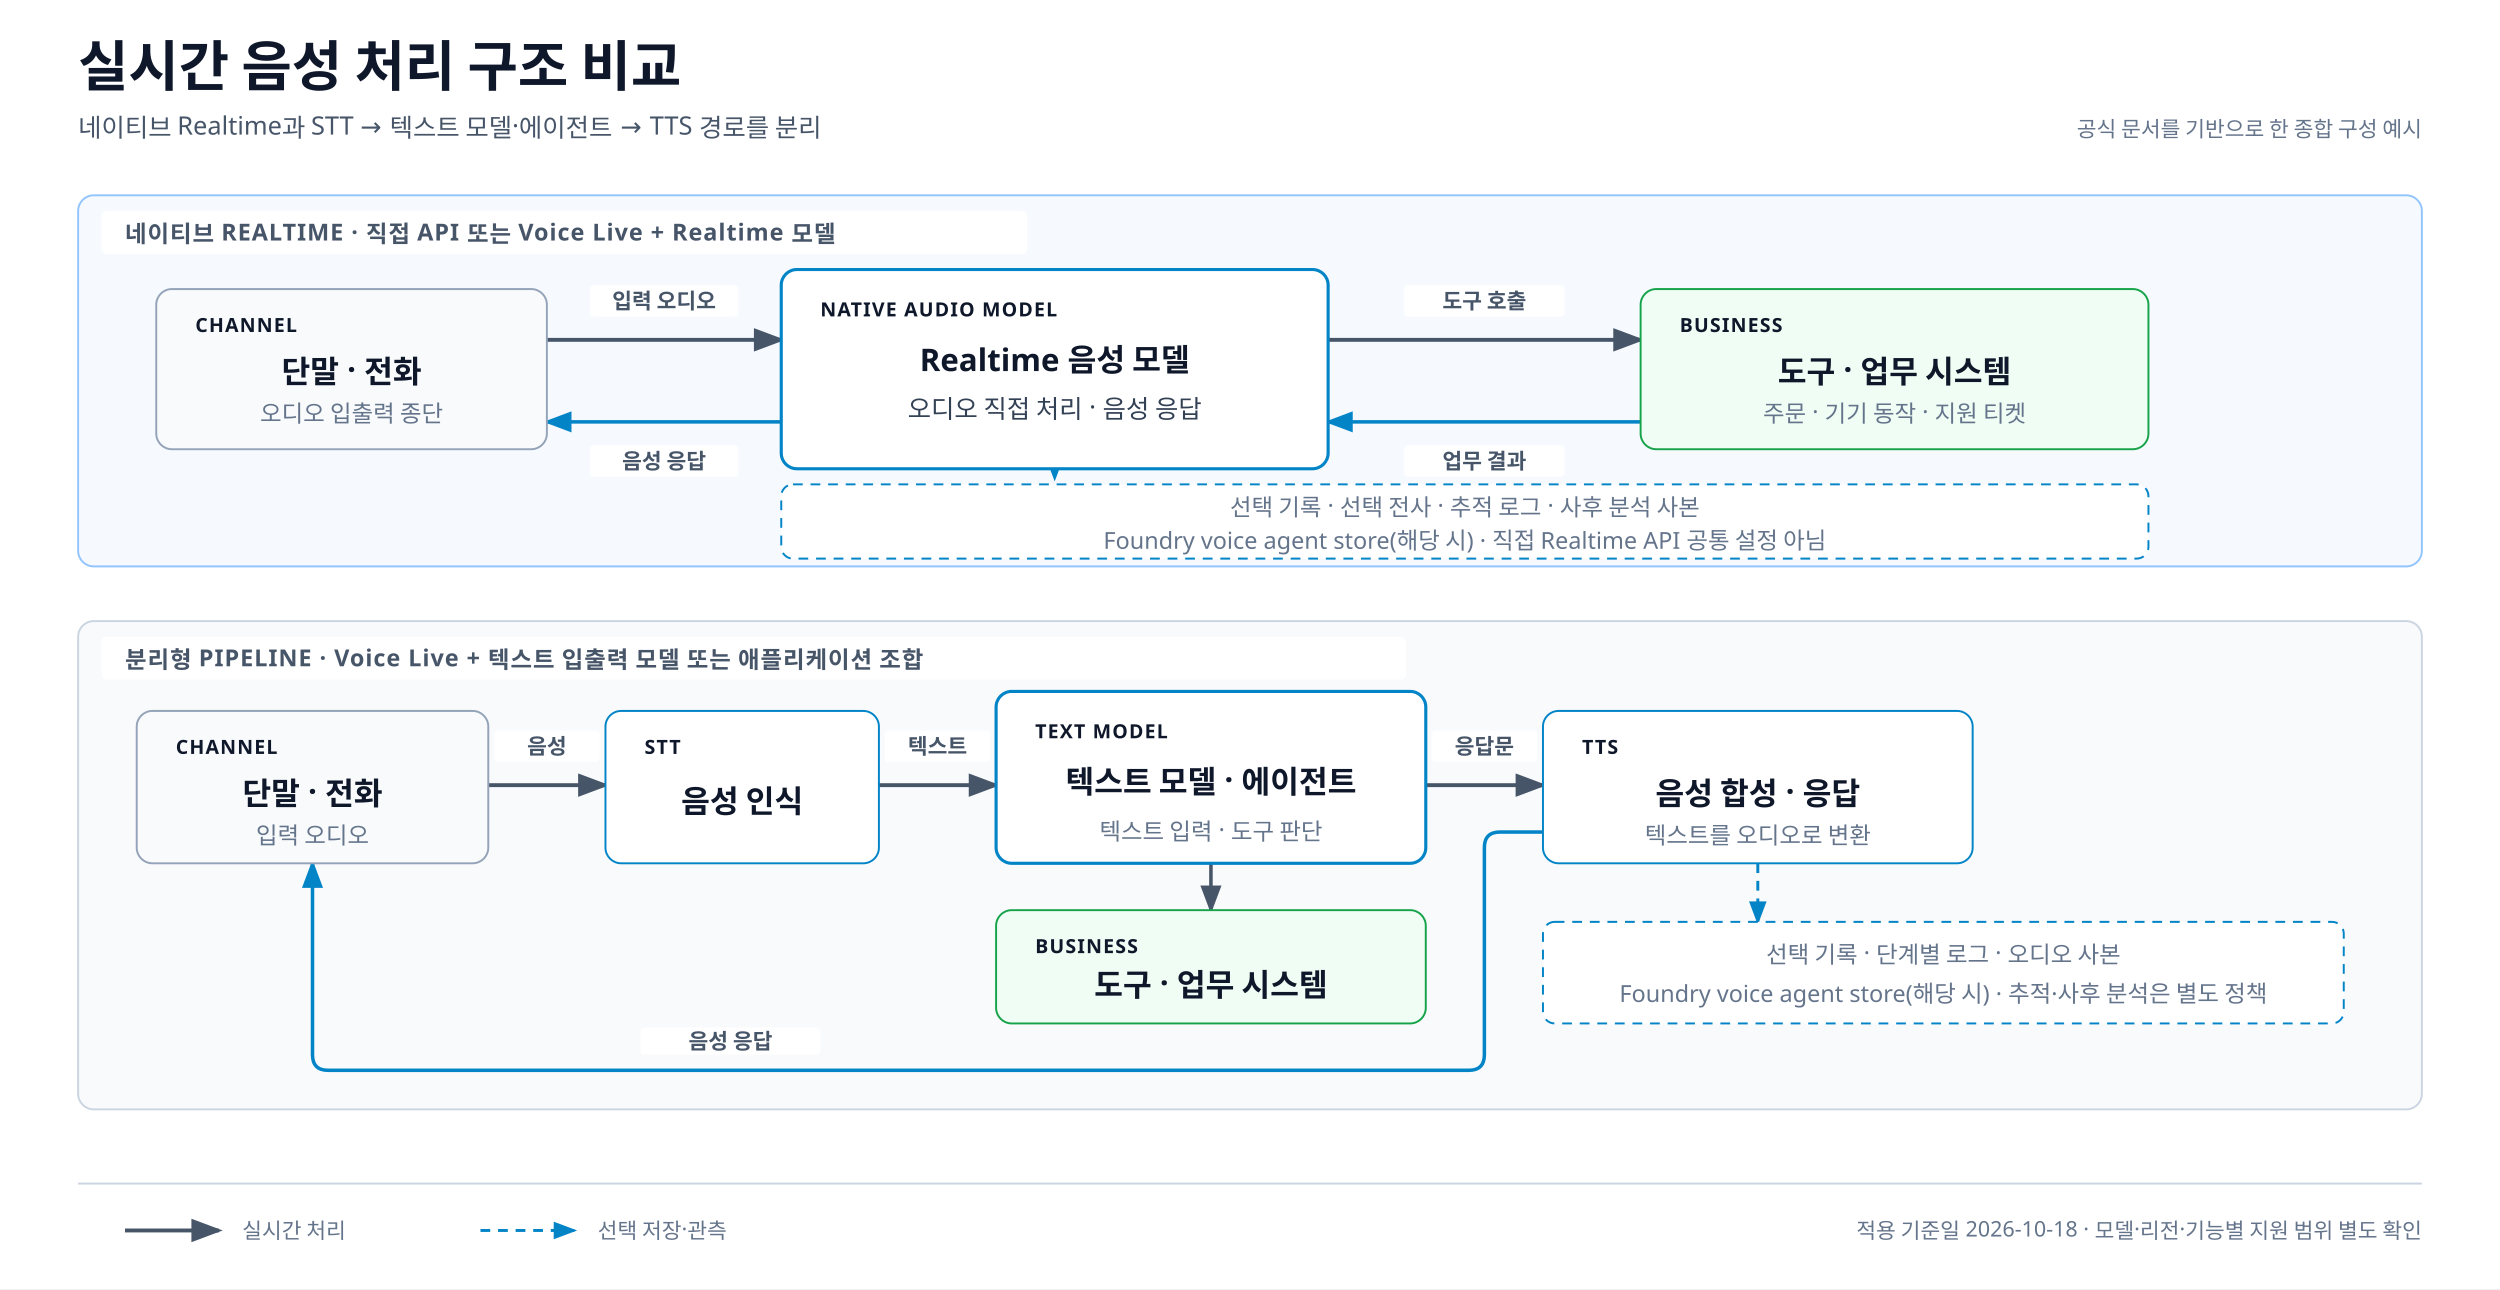
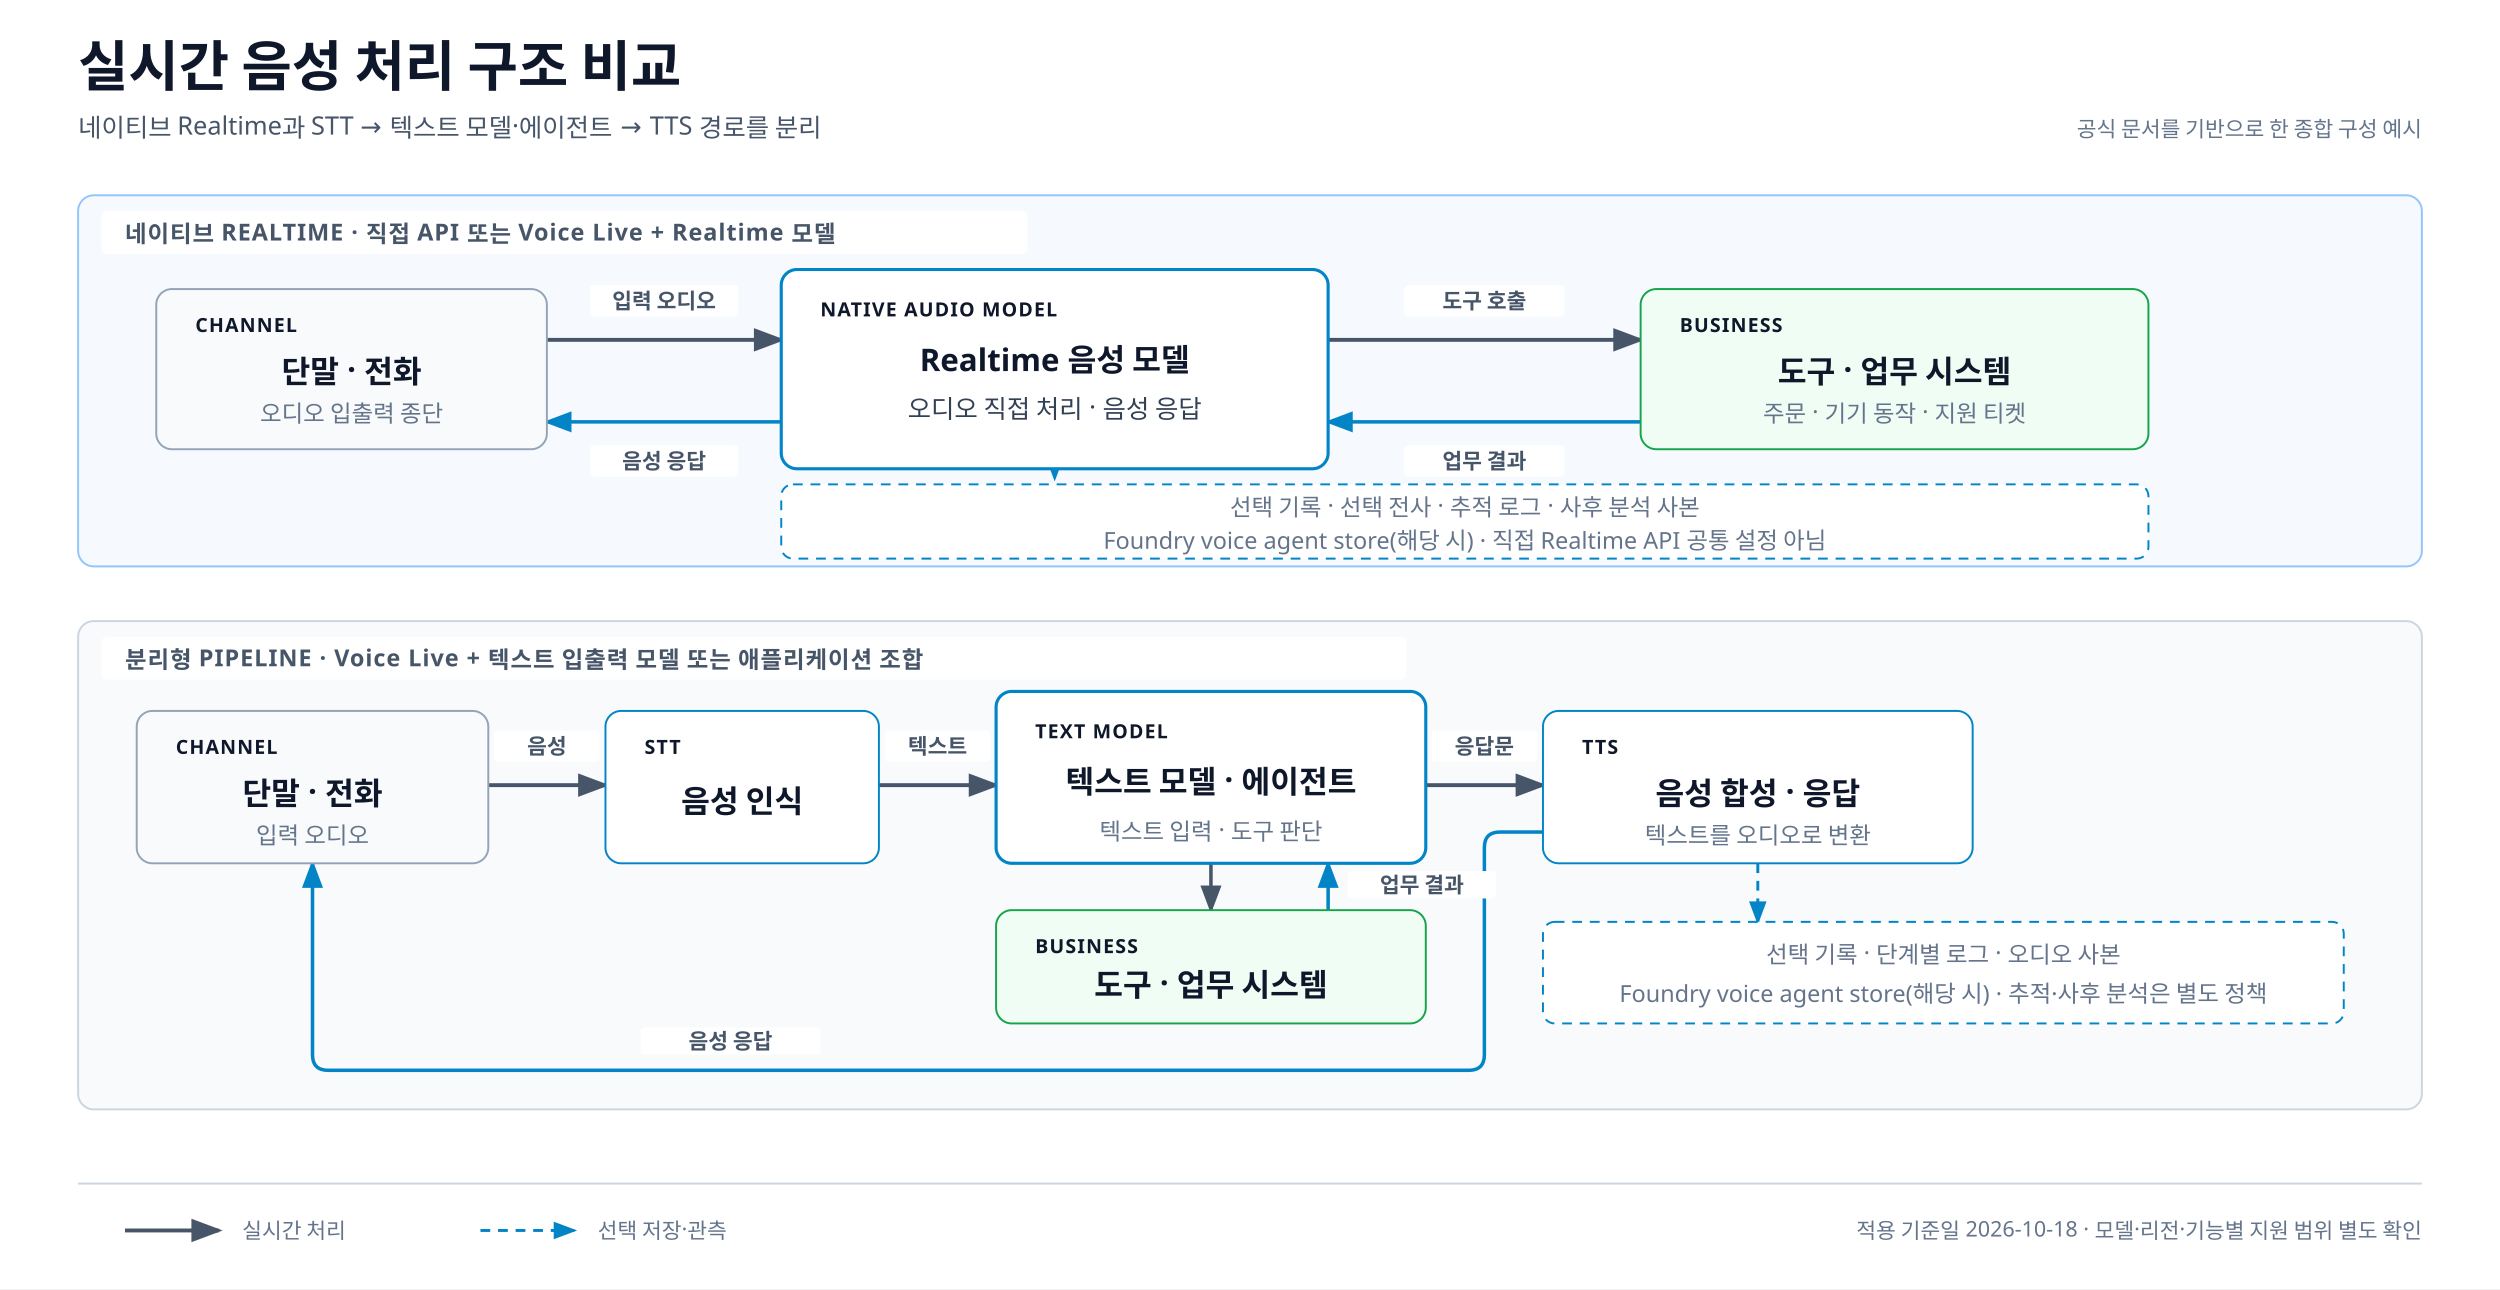
<svg xmlns="http://www.w3.org/2000/svg" width="1280" height="660" viewBox="0 0 1280 660" role="img" aria-labelledby="azure-realtime-architectures-title azure-realtime-architectures-desc">
  <defs>
    <marker id="azure-realtime-arrow" markerWidth="8" markerHeight="6" refX="7" refY="3" orient="auto">
      <polygon points="0 0, 8 3, 0 6" fill="#475569" />
    </marker>
    <marker id="azure-realtime-arrow-accent" markerWidth="8" markerHeight="6" refX="7" refY="3" orient="auto">
      <polygon points="0 0, 8 3, 0 6" fill="#ea580c" />
    </marker>
    <marker id="azure-realtime-arrow-link" markerWidth="8" markerHeight="6" refX="7" refY="3" orient="auto">
      <polygon points="0 0, 8 3, 0 6" fill="#0284c7" />
    </marker>
    <style>
      text{font-family:"Noto Sans KR","Apple SD Gothic Neo","Malgun Gothic",sans-serif;fill:#0f172a}
      .title{font-size:28px;font-weight:700}
      .subtitle{font-size:13px;fill:#475569}
      .source{font-size:11px;fill:#64748b}
      .zone-label{font-size:12px;font-weight:700;fill:#475569;letter-spacing:.04em}
      .node{font-size:16px;font-weight:700}
      .body{font-size:13px;fill:#334155}
      .small{font-size:12px;fill:#64748b}
      .tag{font-size:10px;font-weight:700;letter-spacing:.06em}
      .label{font-size:11px;font-weight:700;fill:#475569}
      .legend{font-size:11px;fill:#64748b}
    </style>
  </defs>
  <rect width="1280" height="660" fill="#ffffff" />
  <text x="40" y="44" class="title">실시간 음성 처리 구조 비교</text>
  <text x="40" y="70" class="subtitle">네이티브 Realtime과 STT → 텍스트 모델·에이전트 → TTS 경로를 분리</text>
  <text x="1240" y="70" text-anchor="end" class="source">공식 문서를 기반으로 한 종합 구성 예시</text>
  <rect x="40" y="100" width="1200" height="190" rx="8" fill="#eff6ff" fill-opacity=".58" stroke="#93c5fd" />
  <rect x="52" y="108" width="474" height="22" rx="3" fill="#ffffff" />
  <text x="64" y="124" class="zone-label">네이티브 REALTIME · 직접 API 또는 Voice Live + Realtime 모델</text>
  <rect x="40" y="318" width="1200" height="250" rx="8" fill="#f8fafc" stroke="#cbd5e1" />
  <rect x="52" y="326" width="668" height="22" rx="3" fill="#ffffff" />
  <text x="64" y="342" class="zone-label">분리형 PIPELINE · Voice Live + 텍스트 입출력 모델 또는 애플리케이션 조합</text>
  <path d="M280 174 H400" fill="none" stroke="#475569" stroke-width="2" marker-end="url(#azure-realtime-arrow)" />
  <path d="M400 216 H280" fill="none" stroke="#0284c7" stroke-width="1.8" marker-end="url(#azure-realtime-arrow-link)" />
  <path d="M680 174 H840" fill="none" stroke="#475569" stroke-width="2" marker-end="url(#azure-realtime-arrow)" />
  <path d="M840 216 H680" fill="none" stroke="#0284c7" stroke-width="1.8" marker-end="url(#azure-realtime-arrow-link)" />
  <path d="M540 230 V245" fill="none" stroke="#0284c7" stroke-width="1.5" stroke-dasharray="5,4" marker-end="url(#azure-realtime-arrow-link)" />
  <path d="M250 402 H310" fill="none" stroke="#475569" stroke-width="2" marker-end="url(#azure-realtime-arrow)" />
  <path d="M450 402 H510" fill="none" stroke="#475569" stroke-width="2" marker-end="url(#azure-realtime-arrow)" />
  <path d="M730 402 H790" fill="none" stroke="#475569" stroke-width="2" marker-end="url(#azure-realtime-arrow)" />
  <path d="M620 442 V466" fill="none" stroke="#475569" stroke-width="1.8" marker-end="url(#azure-realtime-arrow)" />
+   <path d="M680 466 V442" fill="none" stroke="#0284c7" stroke-width="1.8" marker-end="url(#azure-realtime-arrow-link)" />
  <path d="M900 442 V472" fill="none" stroke="#0284c7" stroke-width="1.5" stroke-dasharray="5,4" marker-end="url(#azure-realtime-arrow-link)" />
  <path d="M790 426 H768 Q760 426 760 434 V540 Q760 548 752 548 H168 Q160 548 160 540 V442" fill="none" stroke="#0284c7" stroke-width="1.8" marker-end="url(#azure-realtime-arrow-link)" />
  <rect x="302" y="146" width="76" height="16" rx="2" fill="#ffffff" />
  <text x="340" y="158" text-anchor="middle" class="label">입력 오디오</text>
  <rect x="302" y="228" width="76" height="16" rx="2" fill="#ffffff" />
  <text x="340" y="240" text-anchor="middle" class="label">음성 응답</text>
  <rect x="719" y="146" width="82" height="16" rx="2" fill="#ffffff" />
  <text x="760" y="158" text-anchor="middle" class="label">도구 호출</text>
  <rect x="719" y="228" width="82" height="16" rx="2" fill="#ffffff" />
  <text x="760" y="240" text-anchor="middle" class="label">업무 결과</text>
  <rect x="253" y="374" width="54" height="16" rx="2" fill="#ffffff" />
  <text x="280" y="386" text-anchor="middle" class="label">음성</text>
  <rect x="453" y="374" width="54" height="16" rx="2" fill="#ffffff" />
  <text x="480" y="386" text-anchor="middle" class="label">텍스트</text>
  <rect x="733" y="374" width="54" height="16" rx="2" fill="#ffffff" />
  <text x="760" y="386" text-anchor="middle" class="label">응답문</text>
+   <rect x="690" y="446" width="76" height="14" rx="2" fill="#ffffff" />
+   <text x="728" y="457" text-anchor="middle" class="label">업무 결과</text>
  <rect x="328" y="526" width="92" height="14" rx="2" fill="#ffffff" />
  <text x="374" y="537" text-anchor="middle" class="label">음성 응답</text>
  <rect x="80" y="148" width="200" height="82" rx="8" fill="#f8fafc" stroke="#94a3b8" />
  <text x="100" y="170" class="tag" fill="#475569">CHANNEL</text>
  <text x="180" y="196" text-anchor="middle" class="node">단말 · 전화</text>
  <text x="180" y="216" text-anchor="middle" class="small">오디오 입출력 종단</text>
  <rect x="400" y="138" width="280" height="102" rx="8" fill="#ffffff" stroke="#0284c7" stroke-width="1.6" />
  <text x="420" y="162" class="tag" fill="#075985">NATIVE AUDIO MODEL</text>
  <text x="540" y="190" text-anchor="middle" class="node">Realtime 음성 모델</text>
  <text x="540" y="214" text-anchor="middle" class="body">오디오 직접 처리 · 음성 응답</text>
  <rect x="840" y="148" width="260" height="82" rx="8" fill="#f0fdf4" stroke="#16a34a" />
  <text x="860" y="170" class="tag" fill="#166534">BUSINESS</text>
  <text x="970" y="196" text-anchor="middle" class="node">도구 · 업무 시스템</text>
  <text x="970" y="216" text-anchor="middle" class="small">주문 · 기기 동작 · 지원 티켓</text>
  <rect x="400" y="248" width="700" height="38" rx="6" fill="#ffffff" stroke="#0284c7" stroke-dasharray="5,4" />
  <text x="750" y="264" text-anchor="middle" class="small">선택 기록 · 선택 전사 · 추적 로그 · 사후 분석 사본</text>
  <text x="750" y="281" text-anchor="middle" class="small">Foundry voice agent store(해당 시) · 직접 Realtime API 공통 설정 아님</text>
  <rect x="70" y="364" width="180" height="78" rx="8" fill="#f8fafc" stroke="#94a3b8" />
  <text x="90" y="386" class="tag" fill="#475569">CHANNEL</text>
  <text x="160" y="412" text-anchor="middle" class="node">단말 · 전화</text>
  <text x="160" y="432" text-anchor="middle" class="small">입력 오디오</text>
  <rect x="310" y="364" width="140" height="78" rx="8" fill="#ffffff" stroke="#0284c7" />
  <text x="330" y="386" class="tag" fill="#075985">STT</text>
  <text x="380" y="416" text-anchor="middle" class="node">음성 인식</text>
  <rect x="510" y="354" width="220" height="88" rx="8" fill="#ffffff" stroke="#0284c7" stroke-width="1.6" />
  <text x="530" y="378" class="tag" fill="#075985">TEXT MODEL</text>
  <text x="620" y="406" text-anchor="middle" class="node">텍스트 모델 · 에이전트</text>
  <text x="620" y="430" text-anchor="middle" class="small">텍스트 입력 · 도구 판단</text>
  <rect x="790" y="364" width="220" height="78" rx="8" fill="#ffffff" stroke="#0284c7" />
  <text x="810" y="386" class="tag" fill="#075985">TTS</text>
  <text x="900" y="412" text-anchor="middle" class="node">음성 합성 · 응답</text>
  <text x="900" y="432" text-anchor="middle" class="small">텍스트를 오디오로 변환</text>
  <rect x="510" y="466" width="220" height="58" rx="8" fill="#f0fdf4" stroke="#16a34a" />
  <text x="530" y="488" class="tag" fill="#166534">BUSINESS</text>
  <text x="620" y="510" text-anchor="middle" class="node">도구 · 업무 시스템</text>
  <rect x="790" y="472" width="410" height="52" rx="6" fill="#ffffff" stroke="#0284c7" stroke-dasharray="5,4" />
  <text x="995" y="493" text-anchor="middle" class="small">선택 기록 · 단계별 로그 · 오디오 사본</text>
  <text x="995" y="513" text-anchor="middle" class="small">Foundry voice agent store(해당 시) · 추적·사후 분석은 별도 정책</text>
  <line x1="40" y1="606" x2="1240" y2="606" stroke="#cbd5e1" />
  <line x1="64" y1="630" x2="112" y2="630" stroke="#475569" stroke-width="2" marker-end="url(#azure-realtime-arrow)" />
  <text x="124" y="634" class="legend">실시간 처리</text>
  <line x1="246" y1="630" x2="294" y2="630" stroke="#0284c7" stroke-width="1.5" stroke-dasharray="5,4" marker-end="url(#azure-realtime-arrow-link)" />
  <text x="306" y="634" class="legend">선택 저장·관측</text>
  <text x="1240" y="634" text-anchor="end" class="source">적용 기준일 2026-10-18 · 모델·리전·기능별 지원 범위 별도 확인</text>
</svg>
